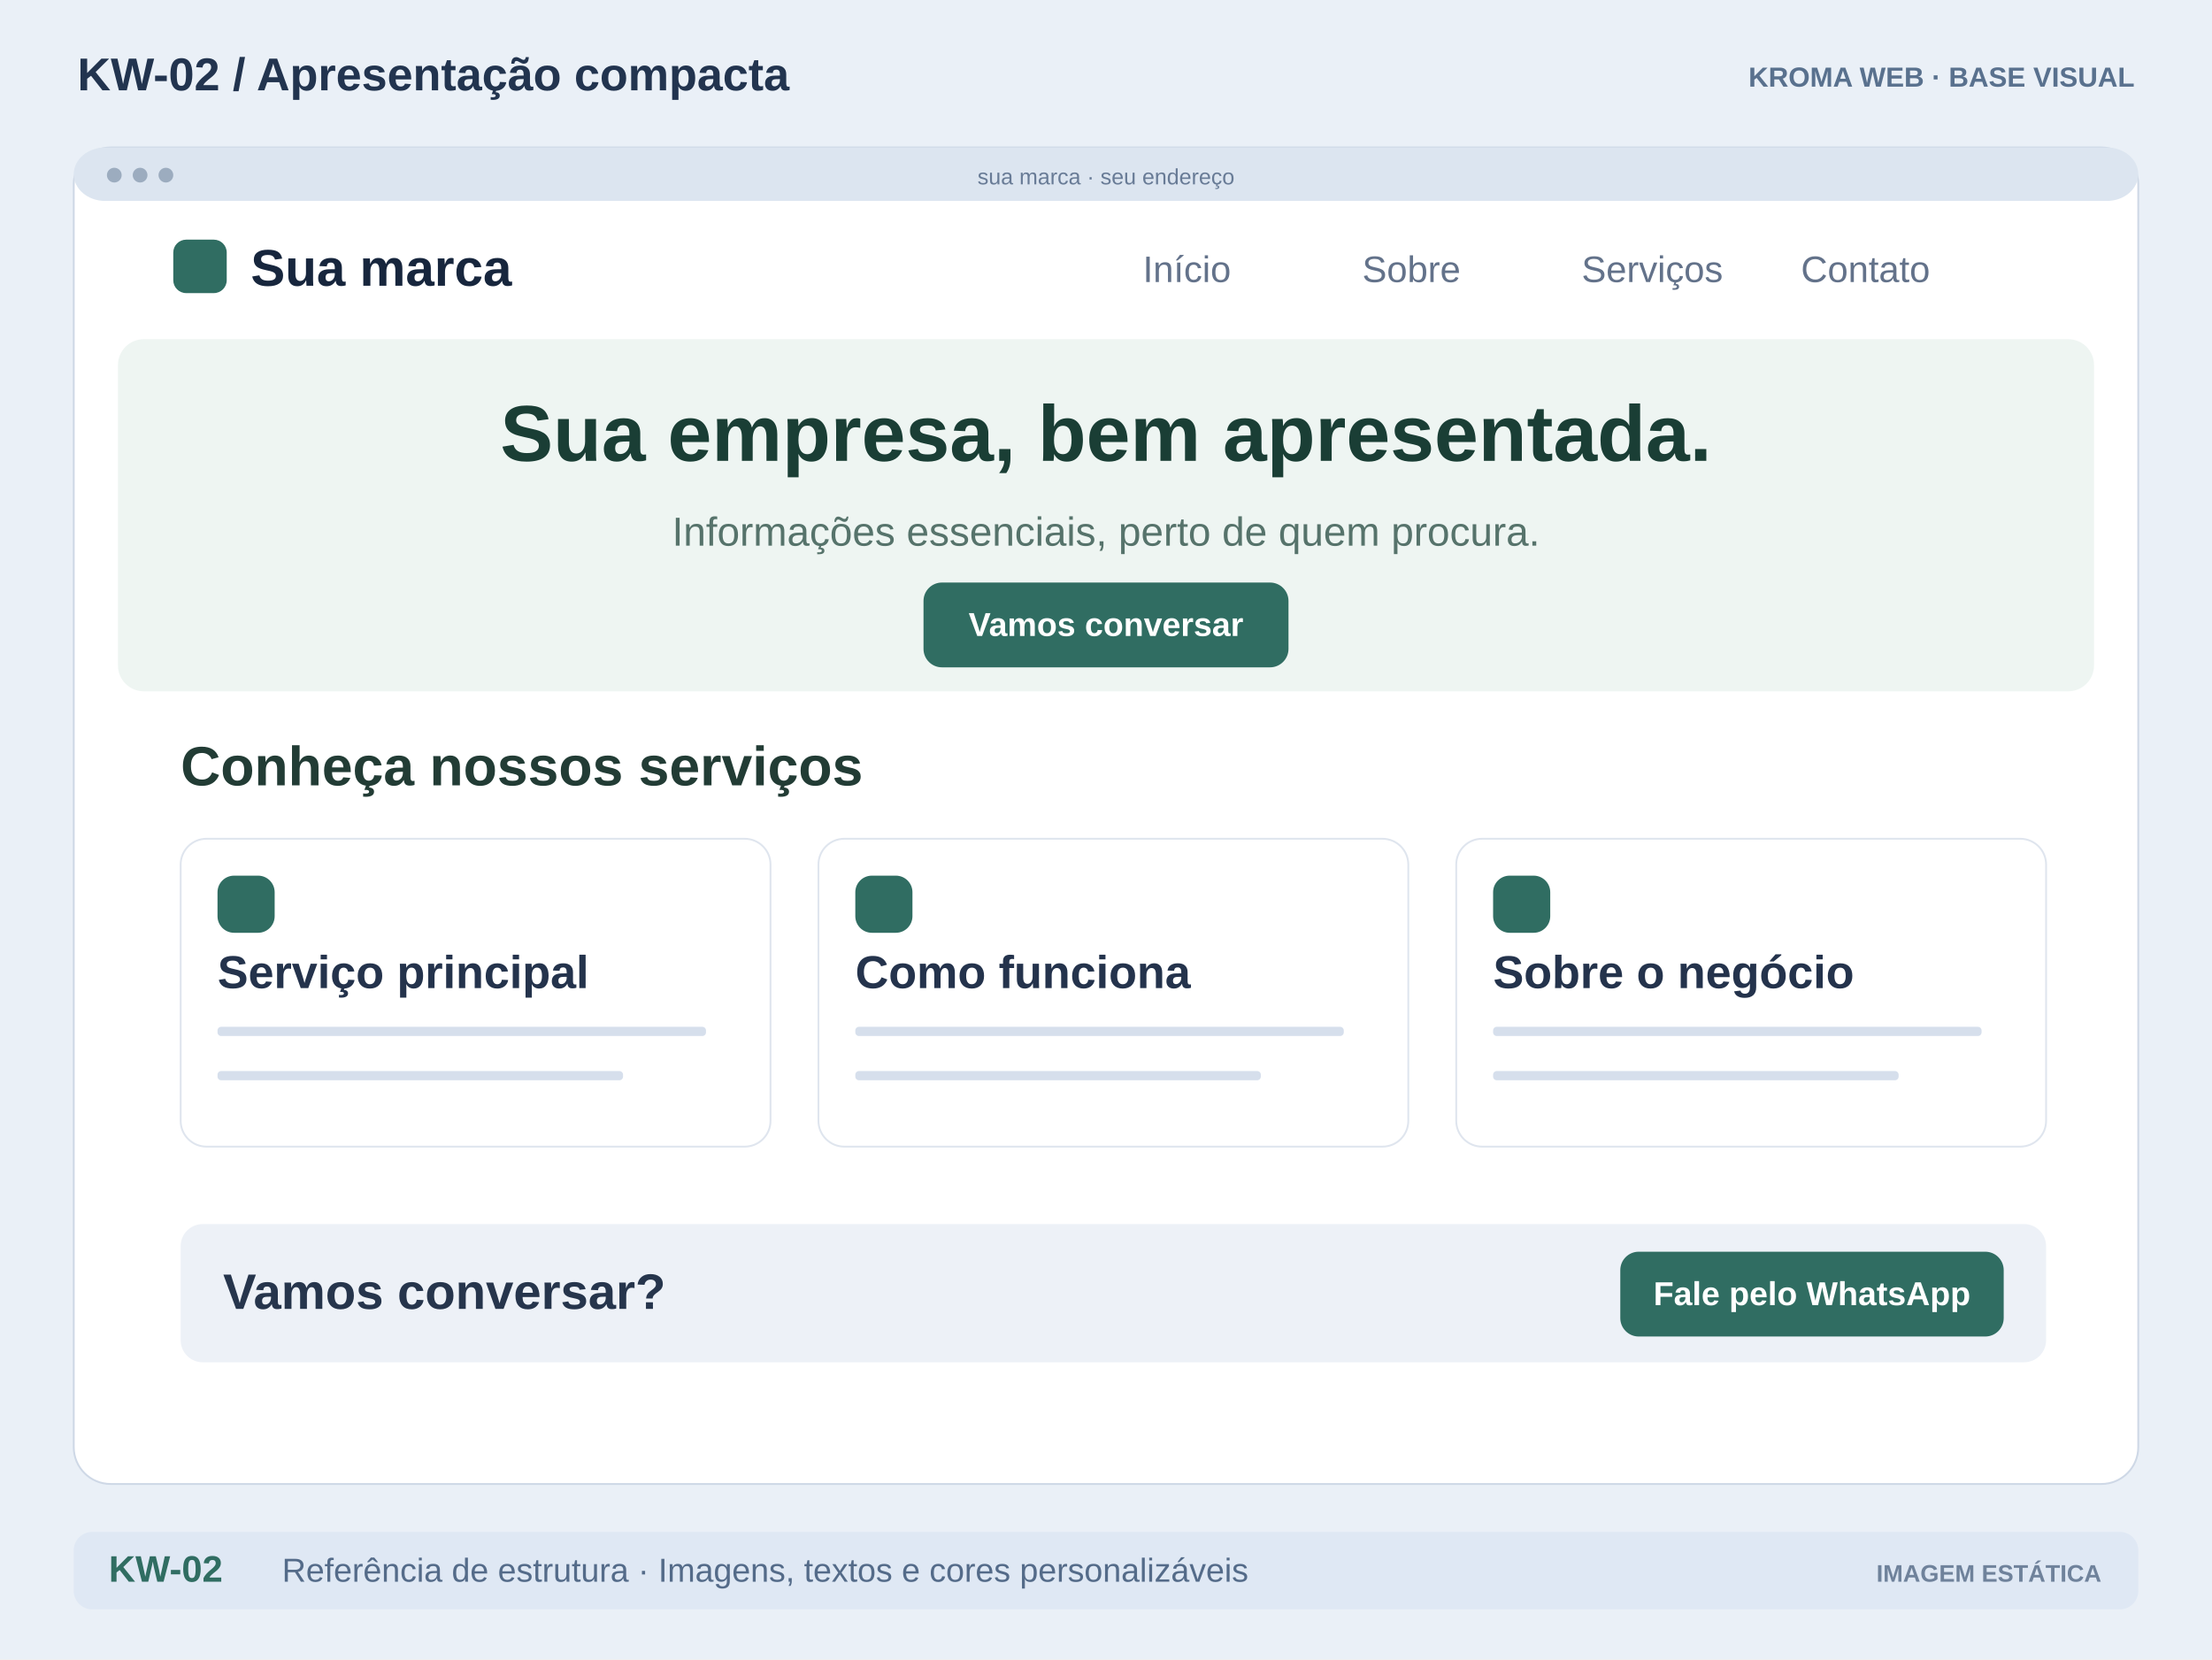
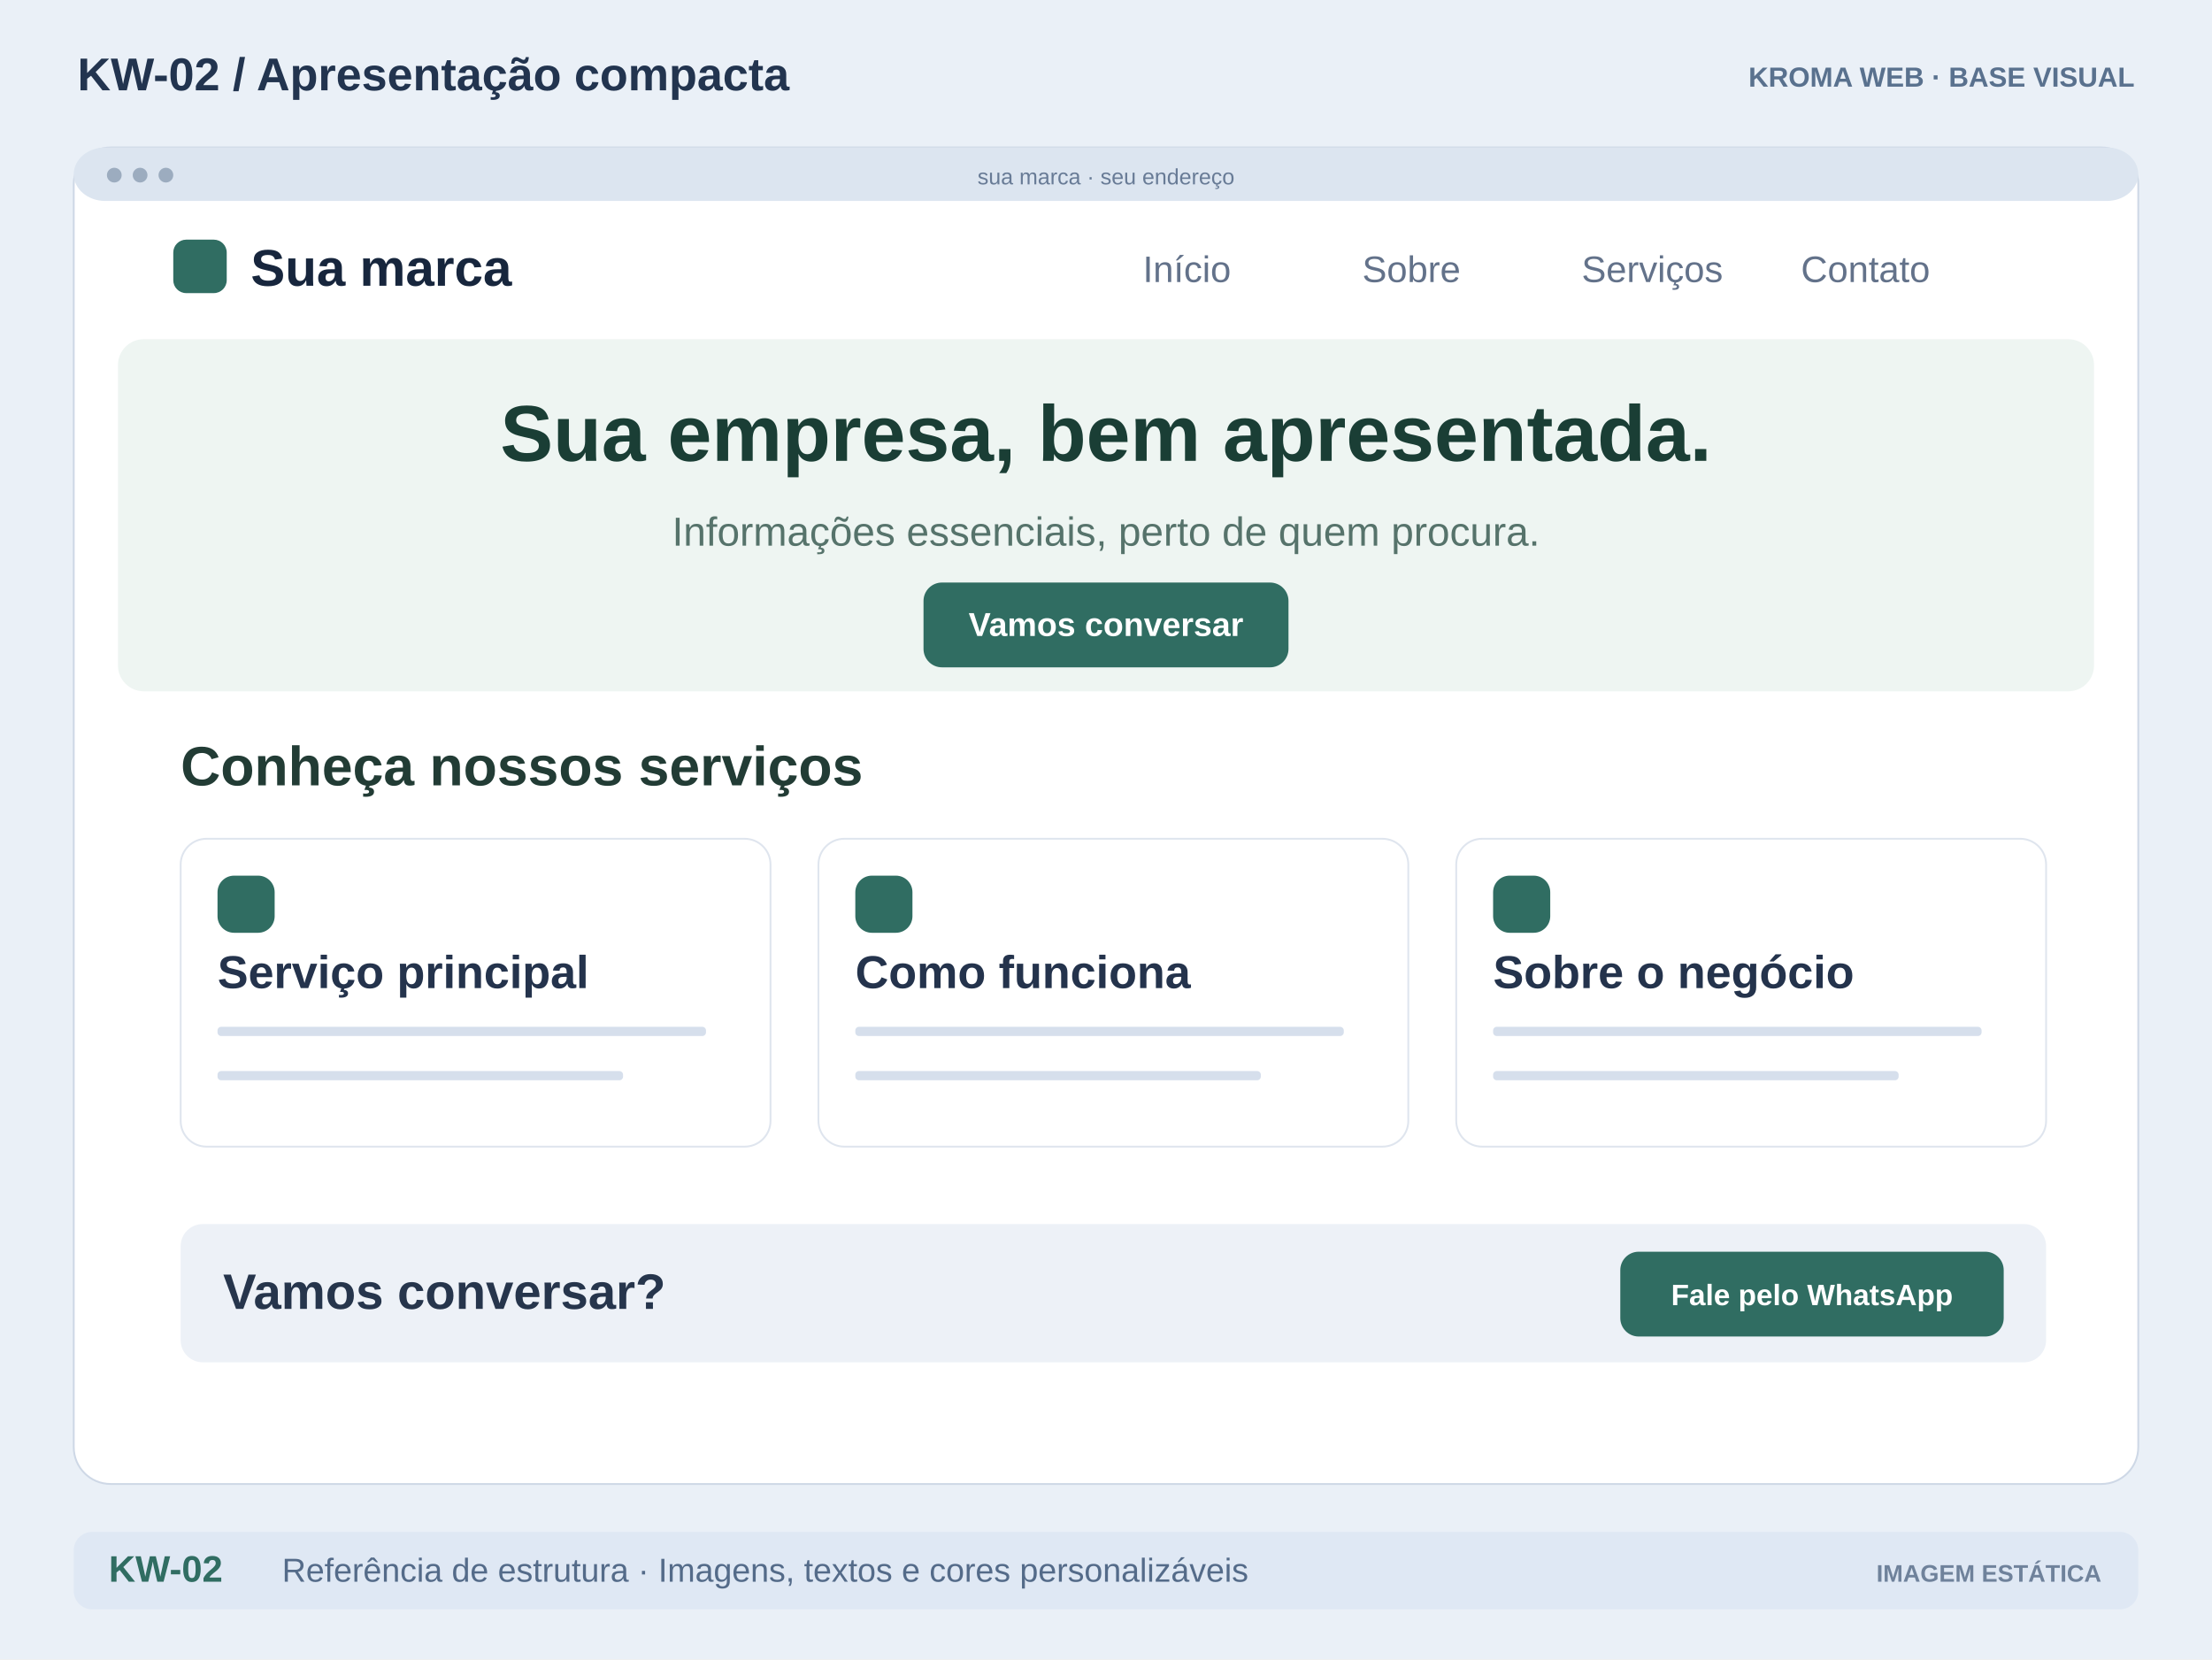
<svg xmlns="http://www.w3.org/2000/svg" width="1200" height="900" viewBox="0 0 1200 900" role="img">
  <rect x="0" y="0" width="1200" height="900" rx="0" fill="#eaf0f7" stroke="none" />
  <text x="42" y="49" font-family="Arial, sans-serif" font-size="25" font-weight="600" fill="#22344f" text-anchor="start">KW-02 / Apresentação compacta</text>
  <text x="1158" y="47" font-family="Arial, sans-serif" font-size="15" font-weight="600" fill="#59718e" text-anchor="end">KROMA WEB · BASE VISUAL</text>
  <rect x="40" y="80" width="1120" height="725" rx="20" fill="#ffffff" stroke="#ced8e6" />
  <rect x="40" y="80" width="1120" height="29" rx="17" fill="#dce5f0" stroke="none" />
  <circle cx="62" cy="95" r="4" fill="#9cacbf" />
  <circle cx="76" cy="95" r="4" fill="#9cacbf" />
  <circle cx="90" cy="95" r="4" fill="#9cacbf" />
  <text x="600" y="100" font-family="Arial, sans-serif" font-size="12" font-weight="400" fill="#687b96" text-anchor="middle">sua marca · seu endereço</text>
  <rect x="94" y="130" width="29" height="29" rx="7" fill="#306d62" stroke="none" />
  <text x="136" y="155" font-family="Arial, sans-serif" font-size="28" font-weight="700" fill="#17263d" text-anchor="start">Sua marca</text>
  <text x="620" y="153" font-family="Arial, sans-serif" font-size="20" font-weight="500" fill="#63728a" text-anchor="start">Início</text>
  <text x="739" y="153" font-family="Arial, sans-serif" font-size="20" font-weight="500" fill="#63728a" text-anchor="start">Sobre</text>
  <text x="858" y="153" font-family="Arial, sans-serif" font-size="20" font-weight="500" fill="#63728a" text-anchor="start">Serviços</text>
  <text x="977" y="153" font-family="Arial, sans-serif" font-size="20" font-weight="500" fill="#63728a" text-anchor="start">Contato</text>
  <rect x="64" y="184" width="1072" height="191" rx="14" fill="#eef5f2" stroke="none" />
  <text x="600" y="250" font-family="Arial, sans-serif" font-size="43" font-weight="700" fill="#1a3e35" text-anchor="middle">Sua empresa, bem apresentada.</text>
  <text x="600" y="296" font-family="Arial, sans-serif" font-size="22" font-weight="400" fill="#56736b" text-anchor="middle">Informações essenciais, perto de quem procura.</text>
  <rect x="501" y="316" width="198" height="46" rx="10" fill="#306d62" stroke="none" />
  <text x="600" y="345" font-family="Arial, sans-serif" font-size="18" font-weight="600" fill="#ffffff" text-anchor="middle">Vamos conversar</text>
  <text x="98" y="426" font-family="Arial, sans-serif" font-size="30" font-weight="600" fill="#223c35" text-anchor="start">Conheça nossos serviços</text>
  <rect x="98" y="455" width="320" height="167" rx="14" fill="#ffffff" stroke="#dfe5ee" />
  <rect x="118" y="475" width="31" height="31" rx="9" fill="#306d62" stroke="none" />
  <text x="118" y="536" font-family="Arial, sans-serif" font-size="25" font-weight="600" fill="#24334c" text-anchor="start">Serviço principal</text>
  <rect x="118" y="557" width="265" height="5" rx="2" fill="#d6dfec" stroke="none" />
  <rect x="118" y="581" width="220" height="5" rx="2" fill="#d6dfec" stroke="none" />
  <rect x="444" y="455" width="320" height="167" rx="14" fill="#ffffff" stroke="#dfe5ee" />
  <rect x="464" y="475" width="31" height="31" rx="9" fill="#306d62" stroke="none" />
  <text x="464" y="536" font-family="Arial, sans-serif" font-size="25" font-weight="600" fill="#24334c" text-anchor="start">Como funciona</text>
  <rect x="464" y="557" width="265" height="5" rx="2" fill="#d6dfec" stroke="none" />
  <rect x="464" y="581" width="220" height="5" rx="2" fill="#d6dfec" stroke="none" />
  <rect x="790" y="455" width="320" height="167" rx="14" fill="#ffffff" stroke="#dfe5ee" />
  <rect x="810" y="475" width="31" height="31" rx="9" fill="#306d62" stroke="none" />
  <text x="810" y="536" font-family="Arial, sans-serif" font-size="25" font-weight="600" fill="#24334c" text-anchor="start">Sobre o negócio</text>
  <rect x="810" y="557" width="265" height="5" rx="2" fill="#d6dfec" stroke="none" />
  <rect x="810" y="581" width="220" height="5" rx="2" fill="#d6dfec" stroke="none" />
  <rect x="98" y="664" width="1012" height="75" rx="12" fill="#edf1f7" stroke="none" />
  <text x="121" y="710" font-family="Arial, sans-serif" font-size="27" font-weight="600" fill="#26354c" text-anchor="start">Vamos conversar?</text>
  <rect x="879" y="679" width="208" height="46" rx="10" fill="#306d62" stroke="none" />
-   <text x="983" y="708" font-family="Arial, sans-serif" font-size="18" font-weight="600" fill="#ffffff" text-anchor="middle">Fale pelo WhatsApp</text>
+   <text x="983" y="708" font-family="Arial, sans-serif" font-size="16" font-weight="600" fill="#ffffff" text-anchor="middle">Fale pelo WhatsApp</text>
  <rect x="40" y="831" width="1120" height="42" rx="10" fill="#dfe8f4" stroke="none" />
  <text x="59" y="858" font-family="Arial, sans-serif" font-size="20" font-weight="700" fill="#306d62" text-anchor="start">KW-02</text>
  <text x="153" y="858" font-family="Arial, sans-serif" font-size="18" font-weight="400" fill="#546b89" text-anchor="start">Referência de estrutura · Imagens, textos e cores personalizáveis</text>
  <text x="1140" y="858" font-family="Arial, sans-serif" font-size="13" font-weight="600" fill="#6f829b" text-anchor="end">IMAGEM ESTÁTICA</text>
</svg>
